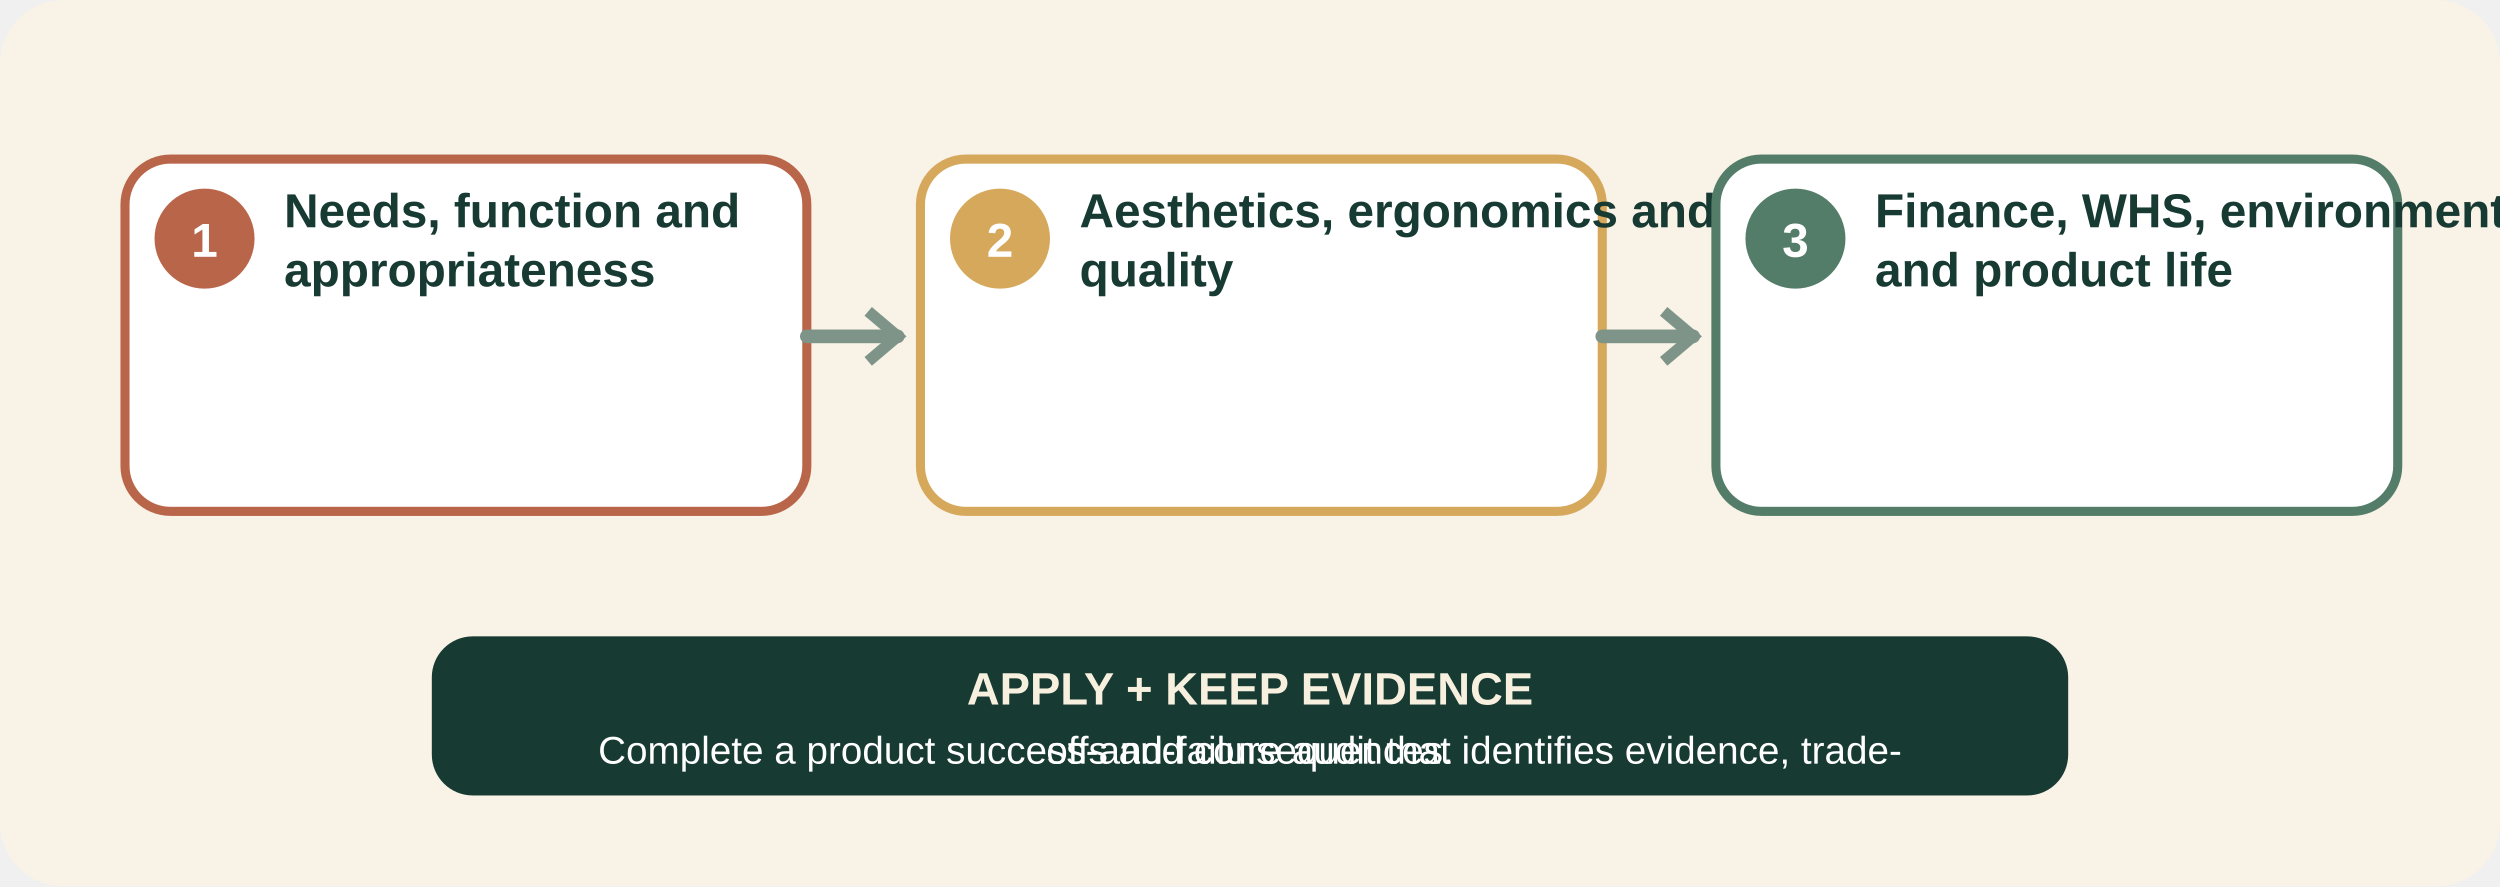
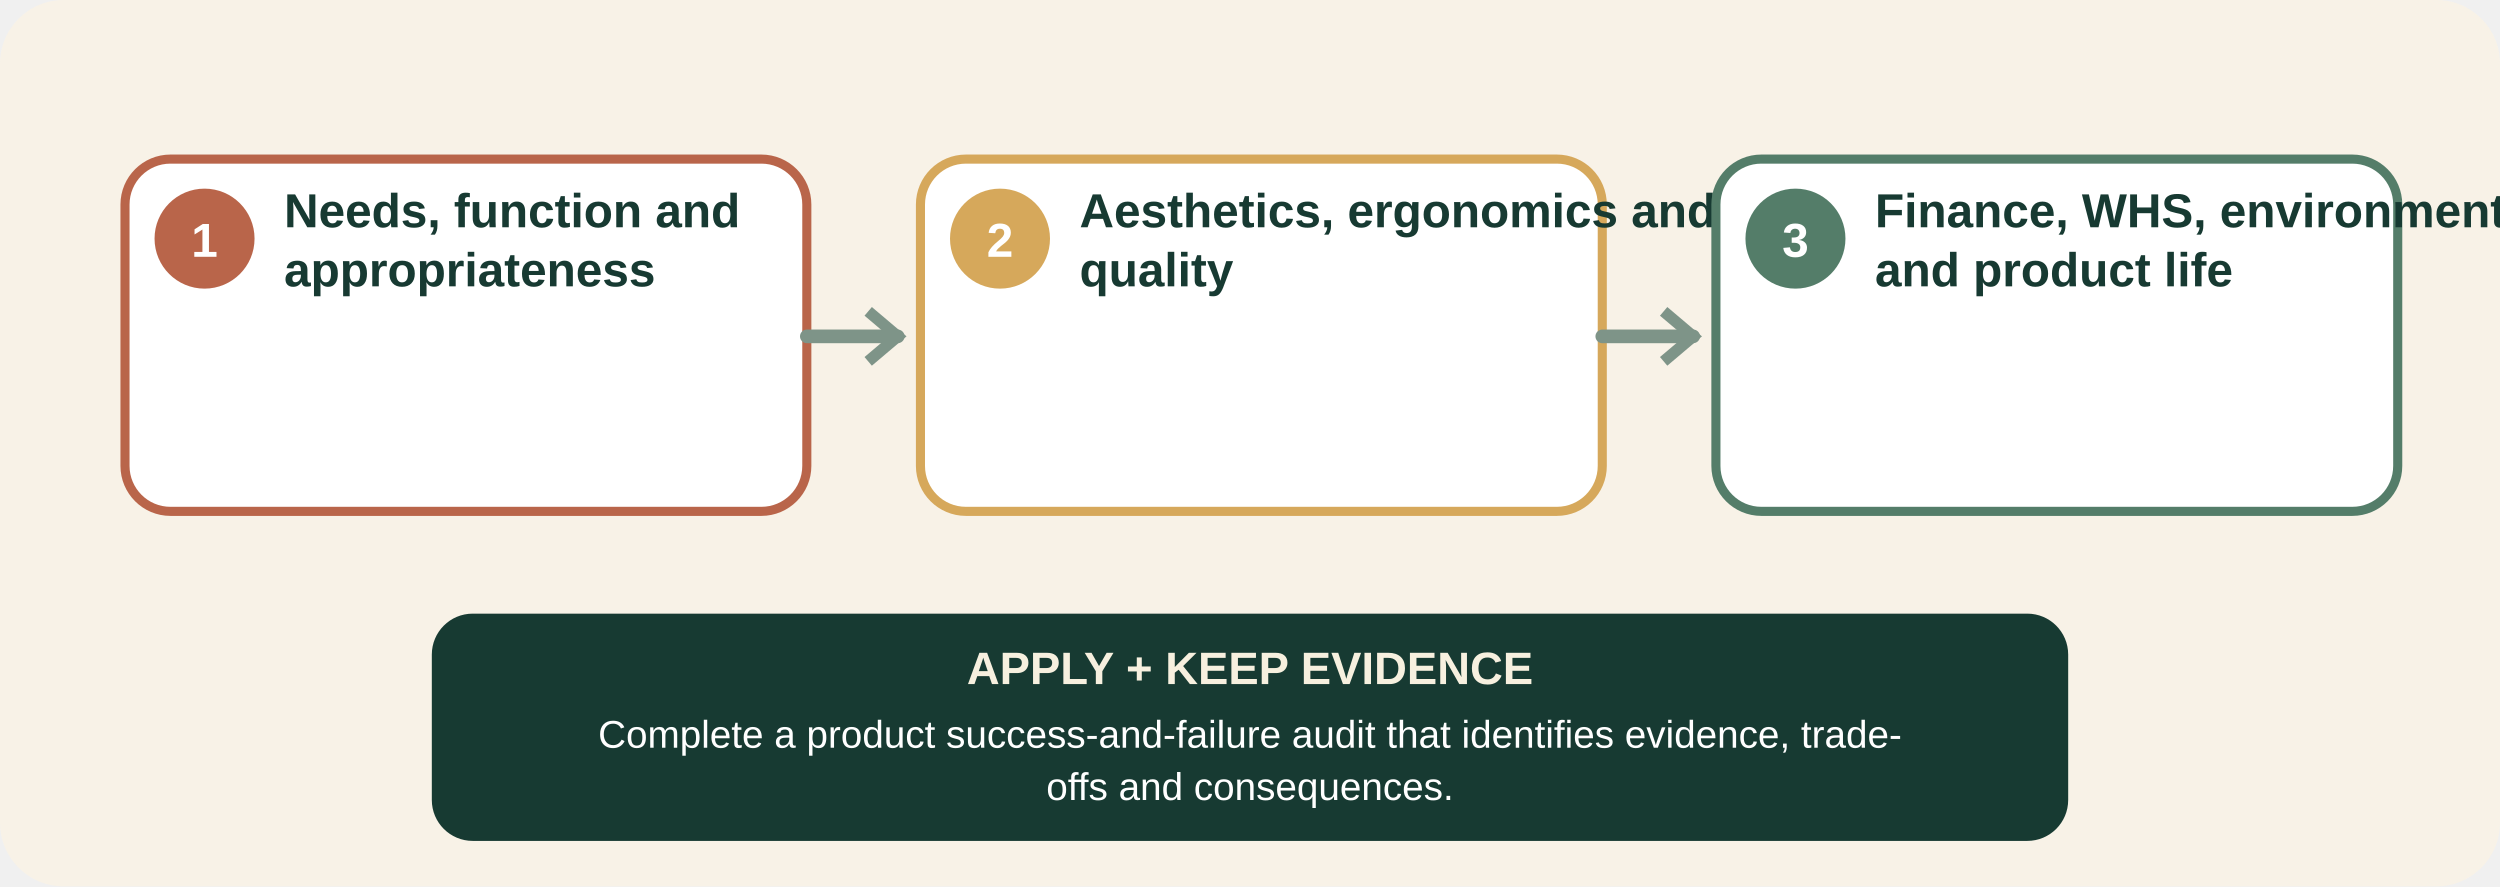
<svg xmlns="http://www.w3.org/2000/svg" viewBox="0 0 1100 390" role="img" aria-labelledby="title desc">
  <rect width="1100" height="390" rx="28" fill="#f8f2e7" />
  <rect x="55" y="70" width="300" height="155" rx="20" fill="#fff" stroke="#b9654a" stroke-width="4" />
  <circle cx="90" cy="105" r="22" fill="#b9654a" />
  <text x="90" y="113" text-anchor="middle" font-family="Arial" font-size="21" font-weight="700" fill="#fff">1</text>
  <text x="125" y="100" font-family="Arial" font-size="21" font-weight="700" fill="#173a32">Needs, function and</text>
  <text x="125" y="126" font-family="Arial" font-size="21" font-weight="700" fill="#173a32">appropriateness</text>
  <path d="M355 148H395" stroke="#7e9488" stroke-width="6" stroke-linecap="round" />
  <path d="M382 137l13 11-13 11" fill="none" stroke="#7e9488" stroke-width="5" />
  <rect x="405" y="70" width="300" height="155" rx="20" fill="#fff" stroke="#d6a85b" stroke-width="4" />
  <circle cx="440" cy="105" r="22" fill="#d6a85b" />
  <text x="440" y="113" text-anchor="middle" font-family="Arial" font-size="21" font-weight="700" fill="#fff">2</text>
  <text x="475" y="100" font-family="Arial" font-size="21" font-weight="700" fill="#173a32">Aesthetics, ergonomics and</text>
  <text x="475" y="126" font-family="Arial" font-size="21" font-weight="700" fill="#173a32">quality</text>
  <path d="M705 148H745" stroke="#7e9488" stroke-width="6" stroke-linecap="round" />
  <path d="M732 137l13 11-13 11" fill="none" stroke="#7e9488" stroke-width="5" />
  <rect x="755" y="70" width="300" height="155" rx="20" fill="#fff" stroke="#547d69" stroke-width="4" />
  <circle cx="790" cy="105" r="22" fill="#547d69" />
  <text x="790" y="113" text-anchor="middle" font-family="Arial" font-size="21" font-weight="700" fill="#fff">3</text>
  <text x="825" y="100" font-family="Arial" font-size="21" font-weight="700" fill="#173a32">Finance, WHS, environment</text>
  <text x="825" y="126" font-family="Arial" font-size="21" font-weight="700" fill="#173a32">and product life</text>
-   <rect x="190" y="280" width="720" height="70" rx="18" fill="#173a32" />
-   <text x="550" y="310" text-anchor="middle" font-family="Arial" font-size="20" font-weight="700" fill="#f7f0df">APPLY + KEEP EVIDENCE</text>
-   <text x="550" y="336" text-anchor="middle" font-family="Arial" font-size="17" fill="#fff">Complete a product success-and-failure audit that identifies evidence, trade-</text>
-   <text x="550" y="336" text-anchor="middle" font-family="Arial" font-size="17" fill="#fff">offs and consequences.</text>
+   <rect x="190" y="270" width="720" height="100" rx="18" fill="#173a32" />
+   <text x="550" y="301" text-anchor="middle" font-family="Arial" font-size="20" font-weight="700" fill="#f7f0df">APPLY + KEEP EVIDENCE</text>
+   <text x="550" y="329" text-anchor="middle" font-family="Arial" font-size="17" fill="#fff">Complete a product success-and-failure audit that identifies evidence, trade-</text>
+   <text x="550" y="352" text-anchor="middle" font-family="Arial" font-size="17" fill="#fff">offs and consequences.</text>
</svg>
